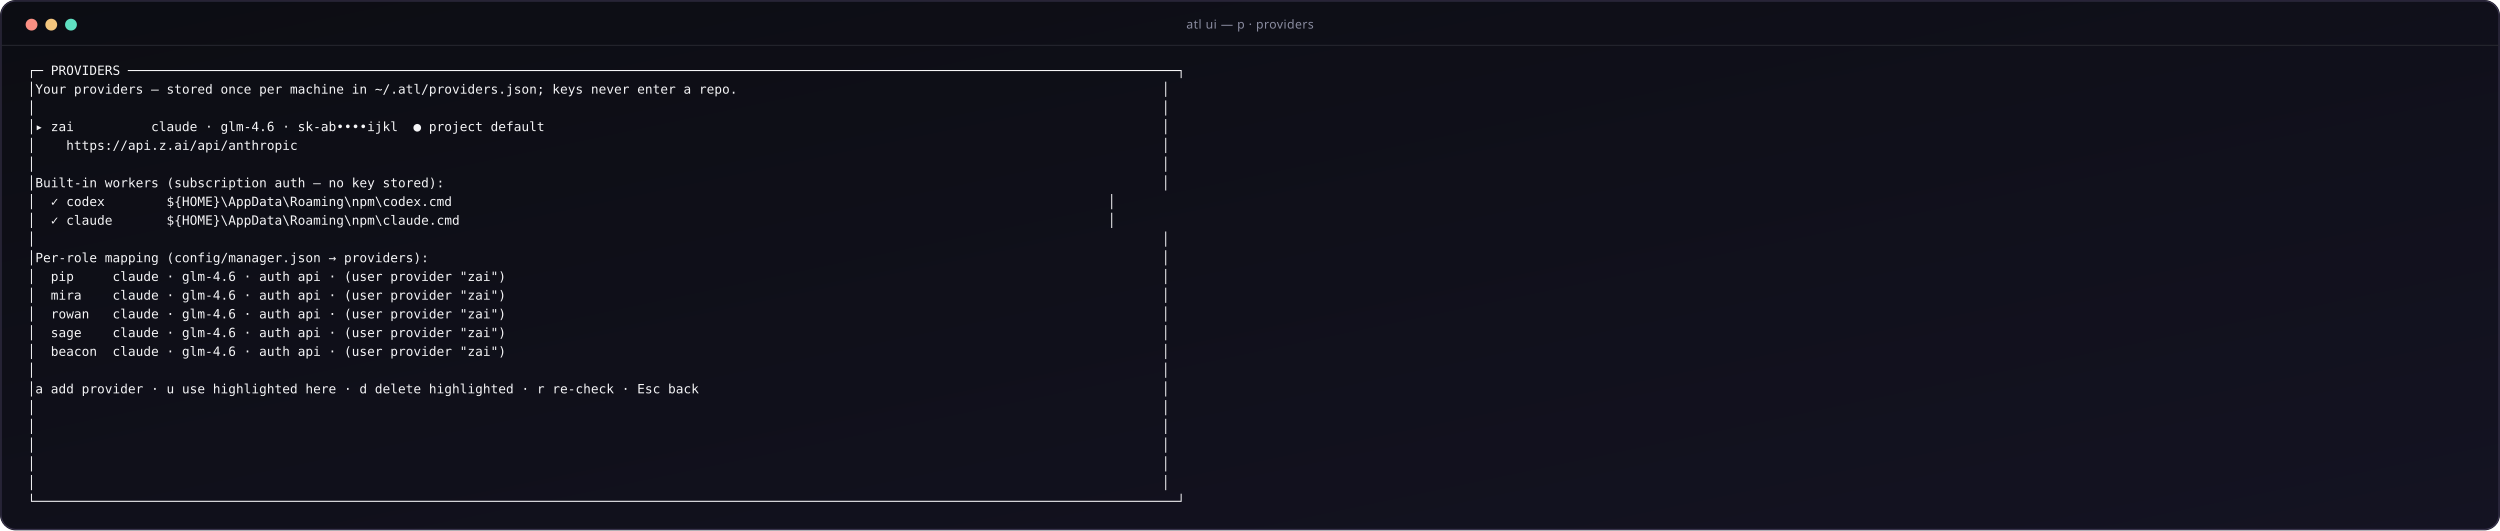
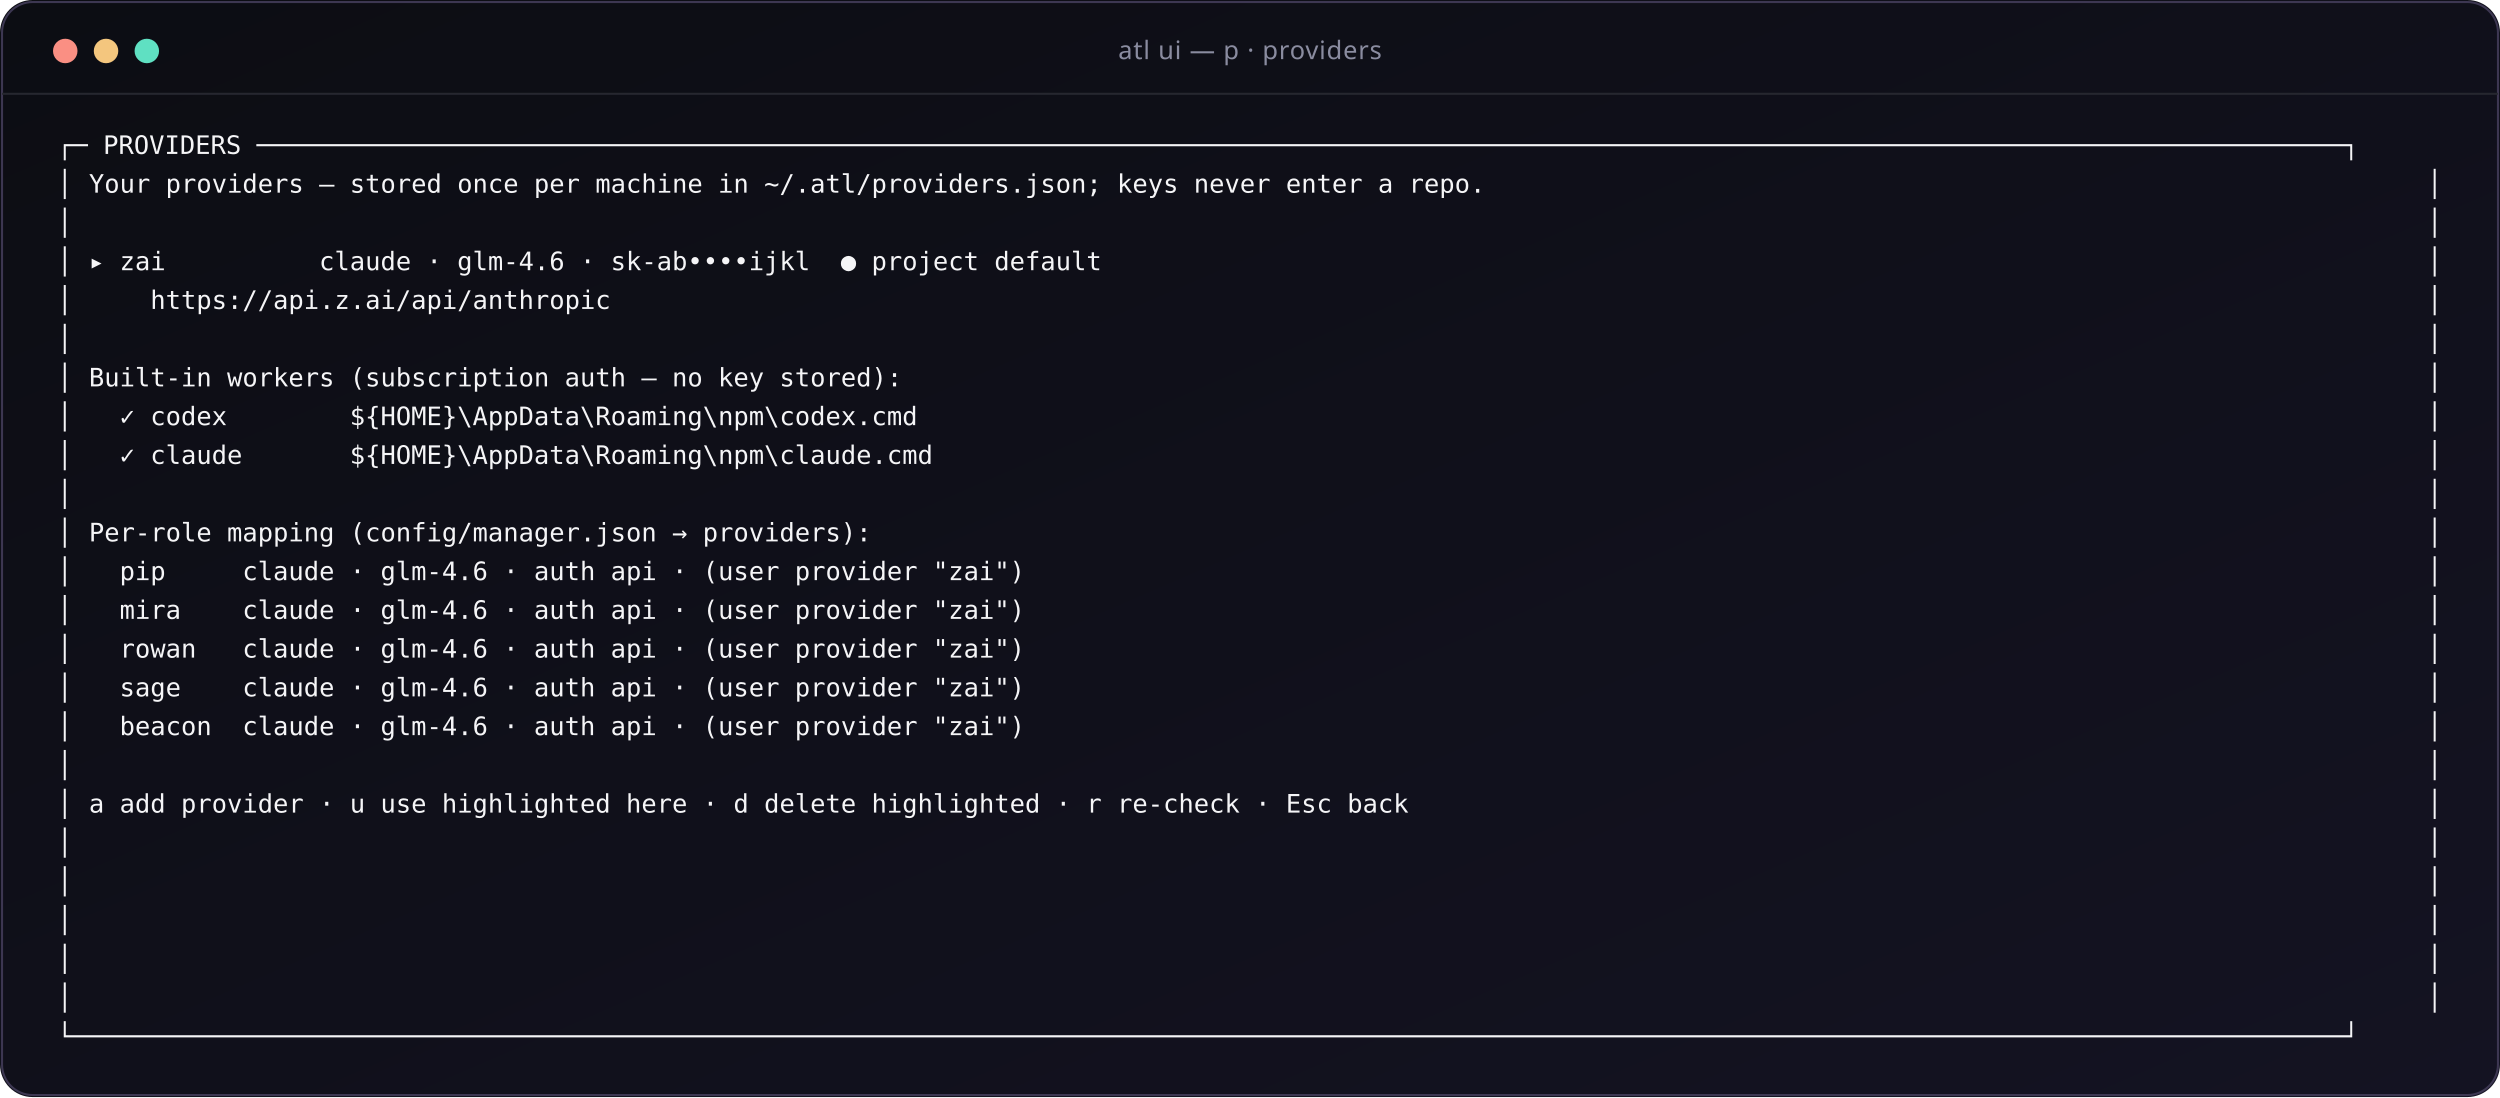
- <svg xmlns="http://www.w3.org/2000/svg" viewBox="0 0 2536 538" role="img" aria-labelledby="t-providers d-providers">
+ <svg xmlns="http://www.w3.org/2000/svg" width="1226" height="538" viewBox="0 0 1226 538" role="img" aria-labelledby="t-providers d-providers">
  <defs>
    <linearGradient id="bg-providers" x1="0" x2="1" y1="0" y2="1">
      <stop stop-color="#0c0d13" />
      <stop offset="1" stop-color="#141322" />
    </linearGradient>
    <style>
-       text{font-family:ui-monospace,'Cascadia Mono','Cascadia Code',Consolas,Menlo,monospace;font-size:13px}
+       text{font-family:ui-monospace,'Cascadia Mono','Cascadia Code',Consolas,Menlo,monospace;font-size:12.5px}
      .title{fill:#8a8ca0;font-size:12.5px;font-family:'Segoe UI',system-ui,sans-serif;letter-spacing:.4px}
    </style>
  </defs>
-   <rect width="2536" height="538" rx="16" fill="url(#bg-providers)" />
-   <rect x="1" y="1" width="2534" height="536" rx="15" fill="none" stroke="#3d3752" />
-   <line x1="1" y1="46" x2="2535" y2="46" stroke="#26272f" />
+   <rect width="1226" height="538" rx="16" fill="url(#bg-providers)" />
+   <rect x="1" y="1" width="1224" height="536" rx="15" fill="none" stroke="#3d3752" />
+   <line x1="1" y1="46" x2="1225" y2="46" stroke="#26272f" />
  <circle cx="32" cy="25" r="6" fill="#fa8f83" />
  <circle cx="52" cy="25" r="6" fill="#f4c67e" />
  <circle cx="72" cy="25" r="6" fill="#5fe0c2" />
-   <text x="1268" y="29" text-anchor="middle" class="title">atl ui — p · providers</text>
-   <text x="28.0" y="76.0" fill="#f5f5f7" textLength="1170.0" xml:space="preserve">┌─ PROVIDERS ────────────────────────────────────────────────────────────────────────────────────────────────────────────────────────────────────────┐</text>
-   <text x="28.0" y="95.0" fill="#f5f5f7" textLength="1154.4" xml:space="preserve">│Your providers — stored once per machine in ~/.atl/providers.json; keys never enter a repo.                                                       │</text>
-   <text x="28.0" y="114.0" fill="#f5f5f7" textLength="1154.4" xml:space="preserve">│                                                                                                                                                  │</text>
-   <text x="28.0" y="133.0" fill="#f5f5f7" textLength="1154.4" xml:space="preserve">│▸ zai          claude · glm-4.6 · sk-ab••••ijkl  ● project default                                                                                │</text>
-   <text x="28.0" y="152.0" fill="#f5f5f7" textLength="1154.4" xml:space="preserve">│    https://api.z.ai/api/anthropic                                                                                                                │</text>
-   <text x="28.0" y="171.0" fill="#f5f5f7" textLength="1154.4" xml:space="preserve">│                                                                                                                                                  │</text>
-   <text x="28.0" y="190.0" fill="#f5f5f7" textLength="1154.4" xml:space="preserve">│Built-in workers (subscription auth — no key stored):                                                                                             │</text>
-   <text x="28.0" y="209.0" fill="#f5f5f7" textLength="1154.4" xml:space="preserve">│  ✓ codex        ${HOME}\AppData\Roaming\npm\codex.cmd                                                                                     │</text>
-   <text x="28.0" y="228.0" fill="#f5f5f7" textLength="1154.4" xml:space="preserve">│  ✓ claude       ${HOME}\AppData\Roaming\npm\claude.cmd                                                                                    │</text>
-   <text x="28.0" y="247.0" fill="#f5f5f7" textLength="1154.4" xml:space="preserve">│                                                                                                                                                  │</text>
-   <text x="28.0" y="266.0" fill="#f5f5f7" textLength="1154.4" xml:space="preserve">│Per-role mapping (config/manager.json → providers):                                                                                               │</text>
-   <text x="28.0" y="285.0" fill="#f5f5f7" textLength="1154.4" xml:space="preserve">│  pip     claude · glm-4.6 · auth api · (user provider "zai")                                                                                     │</text>
-   <text x="28.0" y="304.0" fill="#f5f5f7" textLength="1154.4" xml:space="preserve">│  mira    claude · glm-4.6 · auth api · (user provider "zai")                                                                                     │</text>
-   <text x="28.0" y="323.0" fill="#f5f5f7" textLength="1154.4" xml:space="preserve">│  rowan   claude · glm-4.6 · auth api · (user provider "zai")                                                                                     │</text>
-   <text x="28.0" y="342.0" fill="#f5f5f7" textLength="1154.4" xml:space="preserve">│  sage    claude · glm-4.6 · auth api · (user provider "zai")                                                                                     │</text>
-   <text x="28.0" y="361.0" fill="#f5f5f7" textLength="1154.4" xml:space="preserve">│  beacon  claude · glm-4.6 · auth api · (user provider "zai")                                                                                     │</text>
-   <text x="28.0" y="380.0" fill="#f5f5f7" textLength="1154.4" xml:space="preserve">│                                                                                                                                                  │</text>
-   <text x="28.0" y="399.0" fill="#f5f5f7" textLength="1154.4" xml:space="preserve">│a add provider · u use highlighted here · d delete highlighted · r re-check · Esc back                                                            │</text>
-   <text x="28.0" y="418.0" fill="#f5f5f7" textLength="1154.4" xml:space="preserve">│                                                                                                                                                  │</text>
-   <text x="28.0" y="437.0" fill="#f5f5f7" textLength="1154.4" xml:space="preserve">│                                                                                                                                                  │</text>
-   <text x="28.0" y="456.0" fill="#f5f5f7" textLength="1154.4" xml:space="preserve">│                                                                                                                                                  │</text>
-   <text x="28.0" y="475.0" fill="#f5f5f7" textLength="1154.4" xml:space="preserve">│                                                                                                                                                  │</text>
-   <text x="28.0" y="494.0" fill="#f5f5f7" textLength="1154.4" xml:space="preserve">│                                                                                                                                                  │</text>
-   <text x="28.0" y="513.0" fill="#f5f5f7" textLength="1170.0" xml:space="preserve">└────────────────────────────────────────────────────────────────────────────────────────────────────────────────────────────────────────────────────┘</text>
+   <text x="613" y="29" text-anchor="middle" class="title">atl ui — p · providers</text>
+   <text x="28.0" y="75.5" fill="#f5f5f7" textLength="1170.0" lengthAdjust="spacingAndGlyphs" xml:space="preserve">┌─ PROVIDERS ────────────────────────────────────────────────────────────────────────────────────────────────────────────────────────────────────────┐</text>
+   <text x="28.0" y="94.5" fill="#f5f5f7" textLength="7.8" lengthAdjust="spacingAndGlyphs" xml:space="preserve">│</text>
+   <text x="43.6" y="94.5" fill="#f5f5f7" textLength="1138.8" lengthAdjust="spacingAndGlyphs" xml:space="preserve">Your providers — stored once per machine in ~/.atl/providers.json; keys never enter a repo.                                                       </text>
+   <text x="1190.2" y="94.5" fill="#f5f5f7" textLength="7.8" lengthAdjust="spacingAndGlyphs" xml:space="preserve">│</text>
+   <text x="28.0" y="113.5" fill="#f5f5f7" textLength="7.8" lengthAdjust="spacingAndGlyphs" xml:space="preserve">│</text>
+   <text x="43.6" y="113.5" fill="#f5f5f7" textLength="1138.8" lengthAdjust="spacingAndGlyphs" xml:space="preserve">                                                                                                                                                  </text>
+   <text x="1190.2" y="113.5" fill="#f5f5f7" textLength="7.8" lengthAdjust="spacingAndGlyphs" xml:space="preserve">│</text>
+   <text x="28.0" y="132.5" fill="#f5f5f7" textLength="7.8" lengthAdjust="spacingAndGlyphs" xml:space="preserve">│</text>
+   <text x="43.6" y="132.5" fill="#f5f5f7" textLength="1138.8" lengthAdjust="spacingAndGlyphs" xml:space="preserve">▸ zai          claude · glm-4.6 · sk-ab••••ijkl  ● project default                                                                                </text>
+   <text x="1190.2" y="132.5" fill="#f5f5f7" textLength="7.8" lengthAdjust="spacingAndGlyphs" xml:space="preserve">│</text>
+   <text x="28.0" y="151.5" fill="#f5f5f7" textLength="7.8" lengthAdjust="spacingAndGlyphs" xml:space="preserve">│</text>
+   <text x="43.6" y="151.5" fill="#f5f5f7" textLength="1138.8" lengthAdjust="spacingAndGlyphs" xml:space="preserve">    https://api.z.ai/api/anthropic                                                                                                                </text>
+   <text x="1190.2" y="151.5" fill="#f5f5f7" textLength="7.8" lengthAdjust="spacingAndGlyphs" xml:space="preserve">│</text>
+   <text x="28.0" y="170.5" fill="#f5f5f7" textLength="7.8" lengthAdjust="spacingAndGlyphs" xml:space="preserve">│</text>
+   <text x="43.6" y="170.5" fill="#f5f5f7" textLength="1138.8" lengthAdjust="spacingAndGlyphs" xml:space="preserve">                                                                                                                                                  </text>
+   <text x="1190.2" y="170.5" fill="#f5f5f7" textLength="7.8" lengthAdjust="spacingAndGlyphs" xml:space="preserve">│</text>
+   <text x="28.0" y="189.5" fill="#f5f5f7" textLength="7.8" lengthAdjust="spacingAndGlyphs" xml:space="preserve">│</text>
+   <text x="43.6" y="189.5" fill="#f5f5f7" textLength="1138.8" lengthAdjust="spacingAndGlyphs" xml:space="preserve">Built-in workers (subscription auth — no key stored):                                                                                             </text>
+   <text x="1190.2" y="189.5" fill="#f5f5f7" textLength="7.8" lengthAdjust="spacingAndGlyphs" xml:space="preserve">│</text>
+   <text x="28.0" y="208.5" fill="#f5f5f7" textLength="7.8" lengthAdjust="spacingAndGlyphs" xml:space="preserve">│</text>
+   <text x="43.6" y="208.5" fill="#f5f5f7" textLength="1138.8" lengthAdjust="spacingAndGlyphs" xml:space="preserve">  ✓ codex        ${HOME}\AppData\Roaming\npm\codex.cmd                                                                                     </text>
+   <text x="1190.2" y="208.5" fill="#f5f5f7" textLength="7.8" lengthAdjust="spacingAndGlyphs" xml:space="preserve">│</text>
+   <text x="28.0" y="227.5" fill="#f5f5f7" textLength="7.8" lengthAdjust="spacingAndGlyphs" xml:space="preserve">│</text>
+   <text x="43.6" y="227.5" fill="#f5f5f7" textLength="1138.8" lengthAdjust="spacingAndGlyphs" xml:space="preserve">  ✓ claude       ${HOME}\AppData\Roaming\npm\claude.cmd                                                                                    </text>
+   <text x="1190.2" y="227.5" fill="#f5f5f7" textLength="7.8" lengthAdjust="spacingAndGlyphs" xml:space="preserve">│</text>
+   <text x="28.0" y="246.5" fill="#f5f5f7" textLength="7.8" lengthAdjust="spacingAndGlyphs" xml:space="preserve">│</text>
+   <text x="43.6" y="246.5" fill="#f5f5f7" textLength="1138.8" lengthAdjust="spacingAndGlyphs" xml:space="preserve">                                                                                                                                                  </text>
+   <text x="1190.2" y="246.5" fill="#f5f5f7" textLength="7.8" lengthAdjust="spacingAndGlyphs" xml:space="preserve">│</text>
+   <text x="28.0" y="265.5" fill="#f5f5f7" textLength="7.8" lengthAdjust="spacingAndGlyphs" xml:space="preserve">│</text>
+   <text x="43.6" y="265.5" fill="#f5f5f7" textLength="1138.8" lengthAdjust="spacingAndGlyphs" xml:space="preserve">Per-role mapping (config/manager.json → providers):                                                                                               </text>
+   <text x="1190.2" y="265.5" fill="#f5f5f7" textLength="7.8" lengthAdjust="spacingAndGlyphs" xml:space="preserve">│</text>
+   <text x="28.0" y="284.5" fill="#f5f5f7" textLength="7.8" lengthAdjust="spacingAndGlyphs" xml:space="preserve">│</text>
+   <text x="43.6" y="284.5" fill="#f5f5f7" textLength="1138.8" lengthAdjust="spacingAndGlyphs" xml:space="preserve">  pip     claude · glm-4.6 · auth api · (user provider "zai")                                                                                     </text>
+   <text x="1190.2" y="284.5" fill="#f5f5f7" textLength="7.8" lengthAdjust="spacingAndGlyphs" xml:space="preserve">│</text>
+   <text x="28.0" y="303.5" fill="#f5f5f7" textLength="7.8" lengthAdjust="spacingAndGlyphs" xml:space="preserve">│</text>
+   <text x="43.6" y="303.5" fill="#f5f5f7" textLength="1138.8" lengthAdjust="spacingAndGlyphs" xml:space="preserve">  mira    claude · glm-4.6 · auth api · (user provider "zai")                                                                                     </text>
+   <text x="1190.2" y="303.5" fill="#f5f5f7" textLength="7.8" lengthAdjust="spacingAndGlyphs" xml:space="preserve">│</text>
+   <text x="28.0" y="322.5" fill="#f5f5f7" textLength="7.8" lengthAdjust="spacingAndGlyphs" xml:space="preserve">│</text>
+   <text x="43.6" y="322.5" fill="#f5f5f7" textLength="1138.8" lengthAdjust="spacingAndGlyphs" xml:space="preserve">  rowan   claude · glm-4.6 · auth api · (user provider "zai")                                                                                     </text>
+   <text x="1190.2" y="322.5" fill="#f5f5f7" textLength="7.8" lengthAdjust="spacingAndGlyphs" xml:space="preserve">│</text>
+   <text x="28.0" y="341.5" fill="#f5f5f7" textLength="7.8" lengthAdjust="spacingAndGlyphs" xml:space="preserve">│</text>
+   <text x="43.6" y="341.5" fill="#f5f5f7" textLength="1138.8" lengthAdjust="spacingAndGlyphs" xml:space="preserve">  sage    claude · glm-4.6 · auth api · (user provider "zai")                                                                                     </text>
+   <text x="1190.2" y="341.5" fill="#f5f5f7" textLength="7.8" lengthAdjust="spacingAndGlyphs" xml:space="preserve">│</text>
+   <text x="28.0" y="360.5" fill="#f5f5f7" textLength="7.8" lengthAdjust="spacingAndGlyphs" xml:space="preserve">│</text>
+   <text x="43.6" y="360.5" fill="#f5f5f7" textLength="1138.8" lengthAdjust="spacingAndGlyphs" xml:space="preserve">  beacon  claude · glm-4.6 · auth api · (user provider "zai")                                                                                     </text>
+   <text x="1190.2" y="360.5" fill="#f5f5f7" textLength="7.8" lengthAdjust="spacingAndGlyphs" xml:space="preserve">│</text>
+   <text x="28.0" y="379.5" fill="#f5f5f7" textLength="7.8" lengthAdjust="spacingAndGlyphs" xml:space="preserve">│</text>
+   <text x="43.6" y="379.5" fill="#f5f5f7" textLength="1138.8" lengthAdjust="spacingAndGlyphs" xml:space="preserve">                                                                                                                                                  </text>
+   <text x="1190.2" y="379.5" fill="#f5f5f7" textLength="7.8" lengthAdjust="spacingAndGlyphs" xml:space="preserve">│</text>
+   <text x="28.0" y="398.5" fill="#f5f5f7" textLength="7.8" lengthAdjust="spacingAndGlyphs" xml:space="preserve">│</text>
+   <text x="43.6" y="398.5" fill="#f5f5f7" textLength="1138.8" lengthAdjust="spacingAndGlyphs" xml:space="preserve">a add provider · u use highlighted here · d delete highlighted · r re-check · Esc back                                                            </text>
+   <text x="1190.2" y="398.5" fill="#f5f5f7" textLength="7.8" lengthAdjust="spacingAndGlyphs" xml:space="preserve">│</text>
+   <text x="28.0" y="417.5" fill="#f5f5f7" textLength="7.8" lengthAdjust="spacingAndGlyphs" xml:space="preserve">│</text>
+   <text x="43.6" y="417.5" fill="#f5f5f7" textLength="1138.8" lengthAdjust="spacingAndGlyphs" xml:space="preserve">                                                                                                                                                  </text>
+   <text x="1190.2" y="417.5" fill="#f5f5f7" textLength="7.8" lengthAdjust="spacingAndGlyphs" xml:space="preserve">│</text>
+   <text x="28.0" y="436.5" fill="#f5f5f7" textLength="7.8" lengthAdjust="spacingAndGlyphs" xml:space="preserve">│</text>
+   <text x="43.6" y="436.5" fill="#f5f5f7" textLength="1138.8" lengthAdjust="spacingAndGlyphs" xml:space="preserve">                                                                                                                                                  </text>
+   <text x="1190.2" y="436.5" fill="#f5f5f7" textLength="7.8" lengthAdjust="spacingAndGlyphs" xml:space="preserve">│</text>
+   <text x="28.0" y="455.5" fill="#f5f5f7" textLength="7.8" lengthAdjust="spacingAndGlyphs" xml:space="preserve">│</text>
+   <text x="43.6" y="455.5" fill="#f5f5f7" textLength="1138.8" lengthAdjust="spacingAndGlyphs" xml:space="preserve">                                                                                                                                                  </text>
+   <text x="1190.2" y="455.5" fill="#f5f5f7" textLength="7.8" lengthAdjust="spacingAndGlyphs" xml:space="preserve">│</text>
+   <text x="28.0" y="474.5" fill="#f5f5f7" textLength="7.8" lengthAdjust="spacingAndGlyphs" xml:space="preserve">│</text>
+   <text x="43.6" y="474.5" fill="#f5f5f7" textLength="1138.8" lengthAdjust="spacingAndGlyphs" xml:space="preserve">                                                                                                                                                  </text>
+   <text x="1190.2" y="474.5" fill="#f5f5f7" textLength="7.8" lengthAdjust="spacingAndGlyphs" xml:space="preserve">│</text>
+   <text x="28.0" y="493.5" fill="#f5f5f7" textLength="7.8" lengthAdjust="spacingAndGlyphs" xml:space="preserve">│</text>
+   <text x="43.6" y="493.5" fill="#f5f5f7" textLength="1138.8" lengthAdjust="spacingAndGlyphs" xml:space="preserve">                                                                                                                                                  </text>
+   <text x="1190.2" y="493.5" fill="#f5f5f7" textLength="7.8" lengthAdjust="spacingAndGlyphs" xml:space="preserve">│</text>
+   <text x="28.0" y="512.5" fill="#f5f5f7" textLength="1170.0" lengthAdjust="spacingAndGlyphs" xml:space="preserve">└────────────────────────────────────────────────────────────────────────────────────────────────────────────────────────────────────────────────────┘</text>
</svg>
